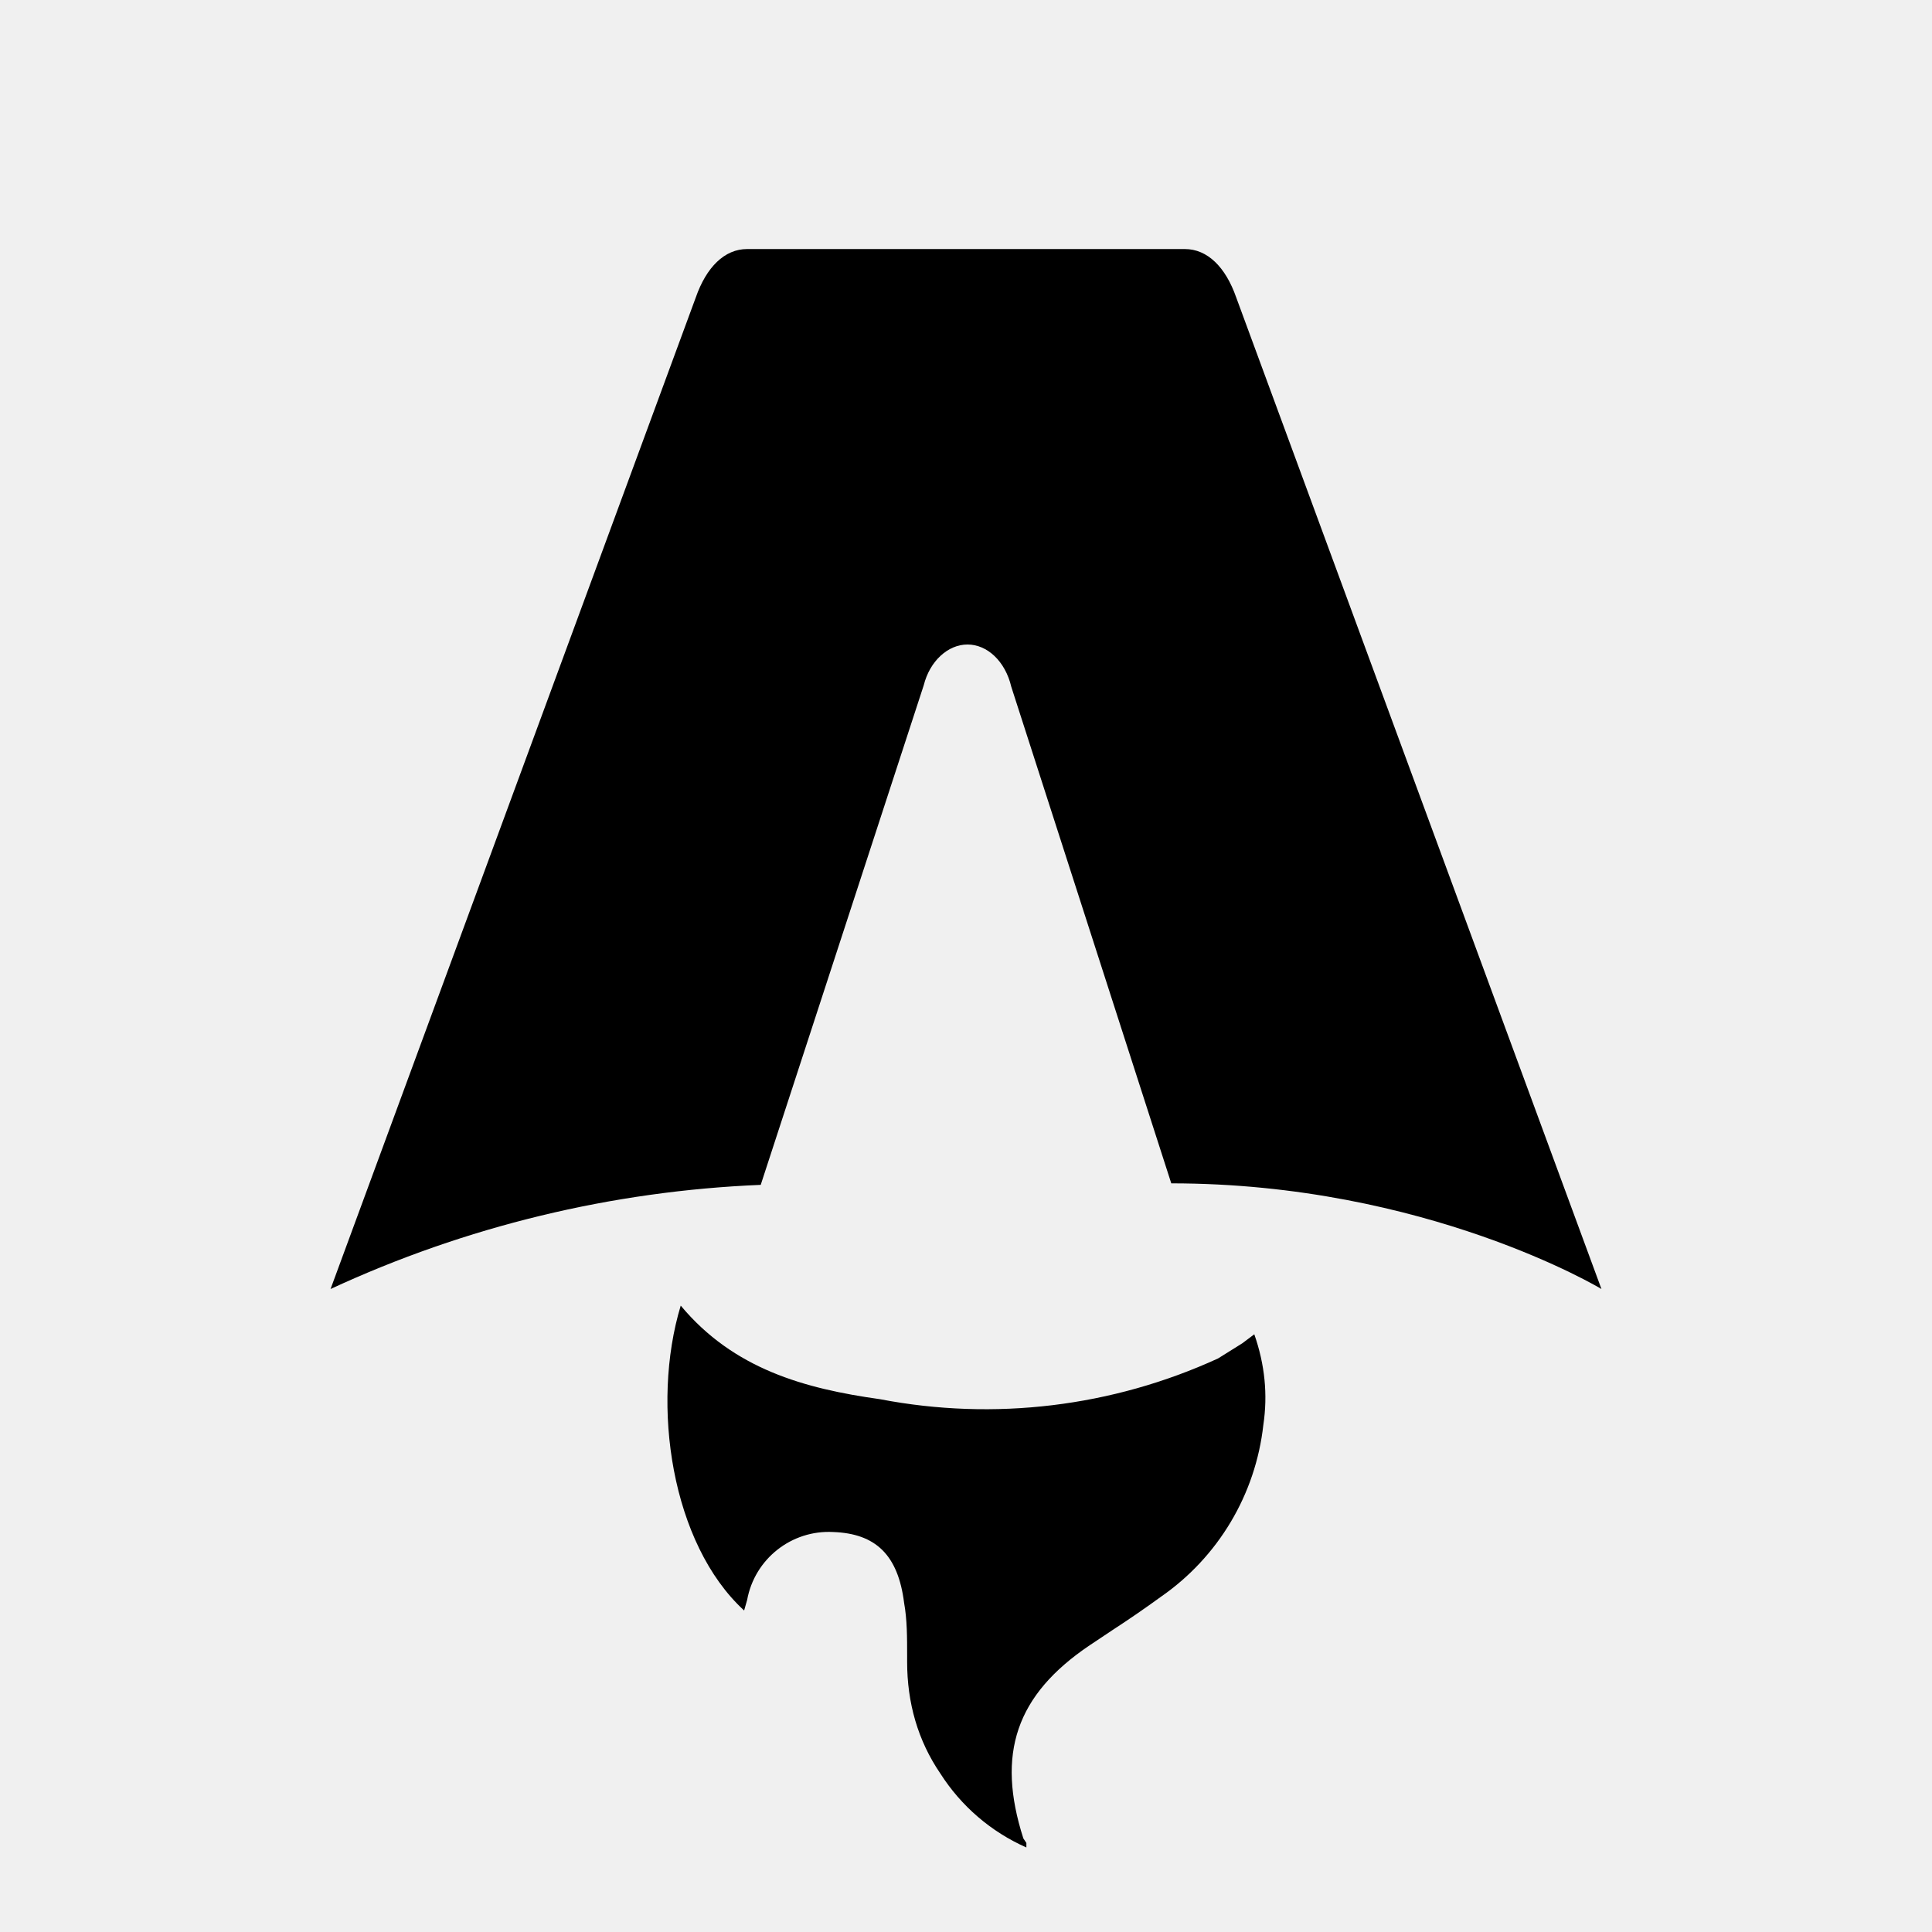
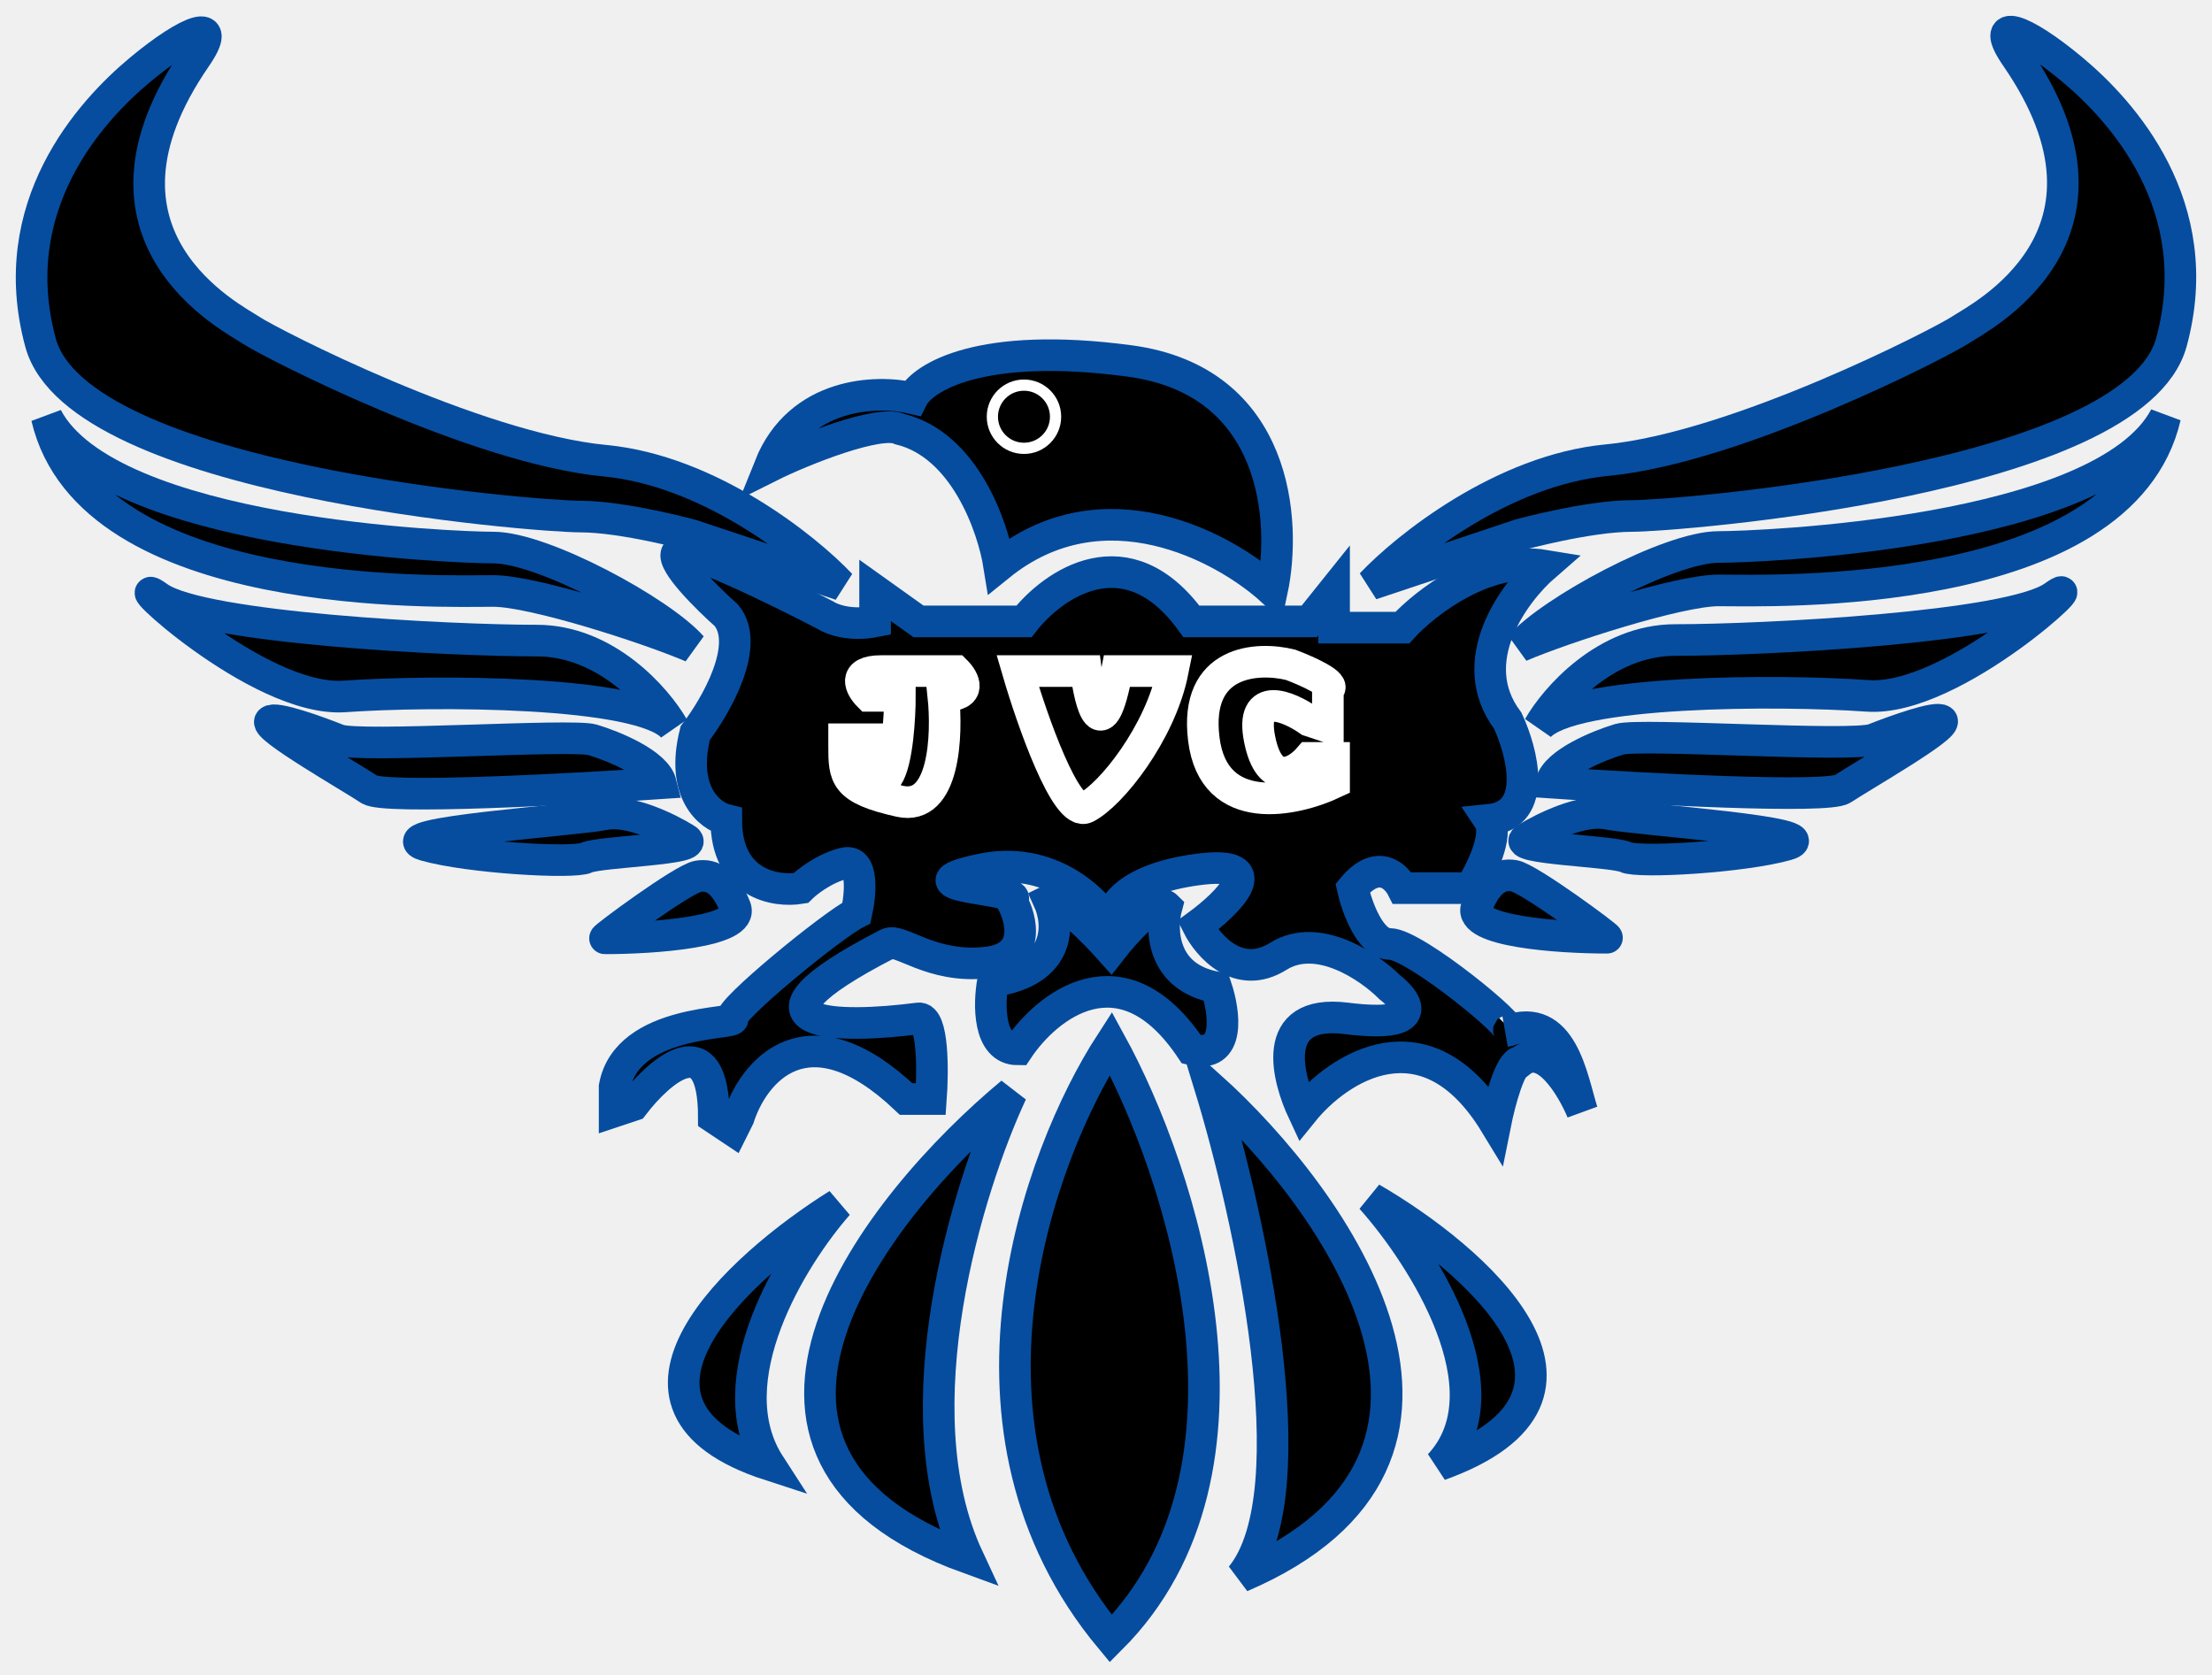
- <svg xmlns="http://www.w3.org/2000/svg" fill="none" viewBox="0 0 128 128">
-   <path d="M50.4 78.5a75.1 75.1 0 0 0-28.5 6.9l24.2-65.7c.7-2 1.9-3.2 3.4-3.2h29c1.5 0 2.7 1.2 3.4 3.2l24.2 65.7s-11.6-7-28.5-7L67 45.5c-.4-1.7-1.6-2.8-2.9-2.8-1.3 0-2.5 1.1-2.9 2.7L50.4 78.5Zm-1.1 28.2Zm-4.2-20.2c-2 6.6-.6 15.8 4.2 20.2a17.5 17.5 0 0 1 .2-.7 5.5 5.5 0 0 1 5.7-4.5c2.8.1 4.3 1.5 4.7 4.7.2 1.1.2 2.3.2 3.5v.4c0 2.7.7 5.2 2.2 7.4a13 13 0 0 0 5.7 4.9v-.3l-.2-.3c-1.8-5.6-.5-9.5 4.4-12.8l1.5-1a73 73 0 0 0 3.2-2.2 16 16 0 0 0 6.8-11.4c.3-2 .1-4-.6-6l-.8.6-1.6 1a37 37 0 0 1-22.4 2.7c-5-.7-9.7-2-13.2-6.2Z" />
+ <svg xmlns="http://www.w3.org/2000/svg" width="70" height="53" viewBox="0 0 70 53" fill="none">
+   <path d="M23.179 32.226C22.983 32.03 26.319 29.282 27.104 28.889C27.235 28.3 27.34 27.162 26.712 27.319C26.084 27.476 25.534 27.908 25.338 28.104C24.553 28.235 22.983 27.986 22.983 25.945C22.459 25.814 21.53 25.081 22.001 23.197C22.655 22.347 23.768 20.41 22.983 19.468C22.394 18.945 21.255 17.819 21.413 17.505C21.57 17.191 24.618 18.683 26.123 19.468C26.319 19.599 26.908 19.821 27.693 19.664V18.683L29.067 19.664H32.404C33.32 18.487 35.662 16.838 37.703 19.664H41.432L42.218 18.683V19.861H44.377C45.096 19.076 47.007 17.584 48.891 17.898C47.91 18.748 46.3 20.921 47.713 22.805C48.171 23.786 48.695 25.788 47.124 25.945C47.438 26.416 46.863 27.581 46.536 28.104H44.377C44.18 27.712 43.592 27.162 42.806 28.104C42.937 28.693 43.356 29.871 43.984 29.871C44.742 29.871 47.875 32.429 47.741 32.608C49.444 32.013 49.743 34.129 50.069 35.17C49.741 34.385 48.891 32.972 48.106 33.6C47.792 33.6 47.452 34.908 47.321 35.563C45.122 31.951 42.348 33.796 41.236 35.17C40.778 34.189 40.098 31.912 42.61 32.226C45.122 32.54 44.573 31.703 43.984 31.244C43.33 30.59 41.707 29.478 40.451 30.263C39.195 31.048 38.227 29.936 37.9 29.282C38.881 28.562 40.255 27.201 37.9 27.515C35.544 27.829 35.086 28.824 35.152 29.282C34.694 28.497 33.228 27.044 31.03 27.515C28.282 28.104 32.6 28.104 32.011 28.497C32.338 29.085 32.639 30.302 31.226 30.459C29.46 30.656 28.478 29.664 28.086 29.871C22.904 32.54 26.581 32.553 29.067 32.226C29.536 32.172 29.524 33.904 29.46 34.778H28.675C25.534 31.794 23.833 33.927 23.375 35.366L23.179 35.759L22.59 35.366C22.59 32.383 20.889 33.861 20.038 34.974L19.45 35.17V34.385C19.842 32.226 23.375 32.422 23.179 32.226Z" fill="#064D9F" />
+   <path d="M27.104 28.889C26.319 29.282 22.983 32.03 23.179 32.226C23.375 32.422 19.842 32.226 19.45 34.385V35.17L20.038 34.974C20.889 33.861 22.59 32.383 22.59 35.366L23.179 35.759L23.375 35.366C23.833 33.927 25.534 31.794 28.675 34.778H29.46C29.524 33.904 29.536 32.172 29.067 32.226C26.581 32.553 22.904 32.54 28.086 29.871C28.478 29.664 29.46 30.656 31.226 30.459C32.639 30.302 32.338 29.085 32.011 28.497C32.6 28.104 28.282 28.104 31.03 27.515C33.228 27.044 34.694 28.497 35.152 29.282C35.086 28.824 35.544 27.829 37.9 27.515C40.255 27.201 38.881 28.562 37.9 29.282C38.227 29.936 39.195 31.048 40.451 30.263C41.707 29.478 43.33 30.59 43.984 31.244C44.573 31.703 45.122 32.54 42.61 32.226C40.098 31.912 40.778 34.189 41.236 35.17C42.348 33.796 45.122 31.951 47.321 35.563C47.452 34.908 47.792 33.6 48.106 33.6C48.891 32.972 49.741 34.385 50.069 35.17C49.741 34.123 49.44 31.99 47.713 32.618C48.106 32.618 44.769 29.871 43.984 29.871C43.356 29.871 42.937 28.693 42.806 28.104C43.592 27.162 44.18 27.712 44.377 28.104H46.536C46.863 27.581 47.438 26.416 47.124 25.945C48.695 25.788 48.171 23.786 47.713 22.805C46.3 20.921 47.91 18.748 48.891 17.898C47.007 17.584 45.096 19.076 44.377 19.861H42.218V18.683L41.432 19.664H37.703C35.662 16.838 33.32 18.487 32.404 19.664H29.067L27.693 18.683V19.664C26.908 19.821 26.319 19.599 26.123 19.468C24.618 18.683 21.57 17.191 21.413 17.505C21.255 17.819 22.394 18.945 22.983 19.468C23.768 20.41 22.655 22.347 22.001 23.197C21.53 25.081 22.459 25.814 22.983 25.945C22.983 27.986 24.553 28.235 25.338 28.104C25.534 27.908 26.084 27.476 26.712 27.319C27.34 27.162 27.235 28.3 27.104 28.889Z" stroke="#064D9F" />
+   <path d="M28.086 24.571C27.772 25.042 27.693 23.982 27.693 23.393H26.712V23.59C26.712 24.571 26.712 24.964 28.478 25.356C29.892 25.67 29.983 23.263 29.852 22.02C30.794 22.02 30.507 21.496 30.245 21.235H27.89C26.948 21.235 27.235 21.758 27.497 22.02H28.478C28.478 22.674 28.4 24.1 28.086 24.571Z" fill="white" stroke="white" />
+   <path d="M39.862 23.393C39.548 21.823 40.778 22.347 41.432 22.805L42.021 23.001V21.823C42.335 21.666 41.367 21.235 40.844 21.038C39.797 20.776 37.782 20.881 38.096 23.393C38.41 25.906 40.974 25.356 42.218 24.767V23.982H41.432C41.04 24.44 40.176 24.964 39.862 23.393Z" fill="white" stroke="white" />
+   <path d="M35.741 11.421C40.451 12.049 40.713 16.524 40.255 18.683C38.75 17.309 34.916 15.229 31.619 17.898C31.423 16.666 30.52 14.076 28.479 13.58C27.85 13.266 25.404 14.234 24.357 14.758C25.299 12.402 27.759 12.337 28.871 12.598C29.198 11.944 31.03 10.793 35.741 11.421Z" fill="#064D9F" stroke="#064D9F" />
+   <path d="M38.292 34.385C42.283 37.983 48.067 46.122 39.274 49.891C41.472 47.221 39.535 38.441 38.292 34.385Z" fill="#064D9F" stroke="#064D9F" />
+   <path d="M53.013 20.253C50.814 20.253 49.218 22.085 48.695 23.001C49.676 21.823 56.349 21.823 59.097 22.02C61.845 22.216 66.359 17.898 64.985 18.879C63.611 19.861 55.761 20.253 53.013 20.253Z" fill="#064D9F" stroke="#064D9F" />
+   <path d="M58.312 24.964C57.841 25.278 51.966 24.964 49.087 24.767C49.244 24.139 50.592 23.59 51.246 23.393C51.9 23.197 58.639 23.655 59.293 23.393C59.948 23.132 61.295 22.648 61.452 22.805C61.649 23.001 58.901 24.571 58.312 24.964Z" fill="#064D9F" stroke="#064D9F" />
+   <path d="M50.854 25.749C50.069 25.592 48.825 26.207 48.302 26.534C47.713 26.856 51.05 26.927 51.443 27.123C51.835 27.319 55.172 27.123 56.546 26.73C57.92 26.338 51.835 25.945 50.854 25.749Z" fill="#064D9F" stroke="#064D9F" />
+   <path d="M46.732 28.693C46.418 29.478 49.349 29.674 50.854 29.674C50.926 29.674 48.387 27.791 47.91 27.712C47.432 27.632 47.046 27.908 46.732 28.693Z" fill="#064D9F" stroke="#064D9F" />
+   <path d="M54.387 17.309C52.816 17.309 49.087 19.337 48.106 20.449C49.48 19.861 53.121 18.683 54.387 18.683C55.957 18.683 67.145 19.076 68.519 13.187C66.556 16.916 55.564 17.309 54.387 17.309Z" fill="#064D9F" stroke="#064D9F" />
+   <path d="M50.854 14.561C47.556 14.875 44.508 17.309 43.395 18.487L48.106 16.916C48.106 16.916 50.265 16.328 51.639 16.328C53.013 16.328 67.523 15.201 68.715 10.832C69.892 6.514 67.144 3.504 65.574 2.196C64.004 0.887 62.911 0.503 63.808 1.803C67.733 7.495 62.63 10.047 62.041 10.439C61.453 10.832 54.975 14.169 50.854 14.561Z" fill="#064D9F" stroke="#064D9F" />
+   <path d="M16.987 20.271C19.186 20.271 20.782 22.103 21.305 23.019C20.324 21.842 13.651 21.842 10.903 22.038C8.155 22.234 3.641 17.916 5.015 18.898C6.389 19.879 14.239 20.271 16.987 20.271Z" fill="#064D9F" stroke="#064D9F" />
+   <path d="M11.688 24.982C12.159 25.296 18.034 24.982 20.913 24.786C20.756 24.158 19.408 23.608 18.754 23.412C18.1 23.215 11.361 23.674 10.707 23.412C10.052 23.15 8.705 22.666 8.548 22.823C8.351 23.019 11.099 24.589 11.688 24.982Z" fill="#064D9F" stroke="#064D9F" />
+   <path d="M19.146 25.767C19.931 25.61 21.174 26.225 21.698 26.552C22.287 26.874 18.95 26.945 18.558 27.141C18.165 27.337 14.828 27.141 13.454 26.748C12.08 26.356 18.165 25.963 19.146 25.767Z" fill="#064D9F" stroke="#064D9F" />
+   <path d="M23.268 28.711C23.582 29.496 20.651 29.693 19.146 29.693C19.074 29.693 21.613 27.809 22.09 27.73C22.568 27.65 22.954 27.926 23.268 28.711Z" fill="#064D9F" stroke="#064D9F" />
+   <path d="M15.614 17.327C17.184 17.327 20.913 19.355 21.894 20.468C20.52 19.879 16.879 18.701 15.614 18.701C14.043 18.701 2.856 19.094 1.482 13.206C3.444 16.935 14.436 17.327 15.614 17.327Z" fill="#064D9F" stroke="#064D9F" />
+   <path d="M19.146 14.579C22.444 14.893 25.492 17.327 26.605 18.505L21.894 16.935C21.894 16.935 19.735 16.346 18.361 16.346C16.987 16.346 2.477 15.22 1.285 10.85C0.108 6.532 2.856 3.523 4.426 2.214C5.996 0.906 7.089 0.521 6.192 1.822C2.267 7.514 7.37 10.065 7.959 10.458C8.547 10.85 15.024 14.187 19.146 14.579Z" fill="#064D9F" stroke="#064D9F" />
+   <path d="M35.152 33.011C37.376 37.067 40.49 46.515 35.152 51.853C29.656 45.258 32.862 36.544 35.152 33.011Z" fill="#064D9F" stroke="#064D9F" />
+   <path d="M43.395 37.918C46.666 39.815 51.678 44.159 45.554 46.358C47.753 44.002 45.031 39.75 43.395 37.918Z" fill="#064D9F" stroke="#064D9F" />
+   <path d="M32.011 34.581C27.759 38.114 21.53 46.004 30.637 49.302C28.439 44.591 30.637 37.525 32.011 34.581Z" fill="#064D9F" stroke="#064D9F" />
+   <path d="M26.516 38.114C23.375 40.077 18.547 44.473 24.357 46.358C22.629 43.688 25.076 39.75 26.516 38.114Z" fill="#064D9F" stroke="#064D9F" />
+   <circle cx="32.404" cy="13.187" r="1" stroke="white" stroke-width="0.355" />
+   <path d="M37.703 33.207C35.505 29.91 33.123 31.833 32.207 33.207C31.265 33.207 31.291 31.768 31.422 31.048C33.621 30.734 33.516 29.216 33.189 28.497C33.503 28.34 34.628 29.478 35.152 30.067C35.609 29.478 36.604 28.379 36.918 28.693C36.722 29.413 36.761 30.93 38.488 31.244C38.75 32.03 38.959 33.521 37.703 33.207Z" fill="#064D9F" stroke="#064D9F" />
+   <path d="M34.367 21.235H32.208C32.666 22.805 33.739 25.867 34.367 25.553C35.152 25.16 36.722 23.197 37.114 21.235H35.348C34.877 23.747 34.497 22.281 34.367 21.235Z" fill="white" stroke="white" />
  <style>
-         path { fill: #000; }
-         @media (prefers-color-scheme: dark) {
-             path { fill: #FFF; }
-         }
-     </style>
+ path { fill: #000;}
+ @media (prefers-color-scheme: dark){
+     path {fill : #fff}
+ }
+ </style>
</svg>
